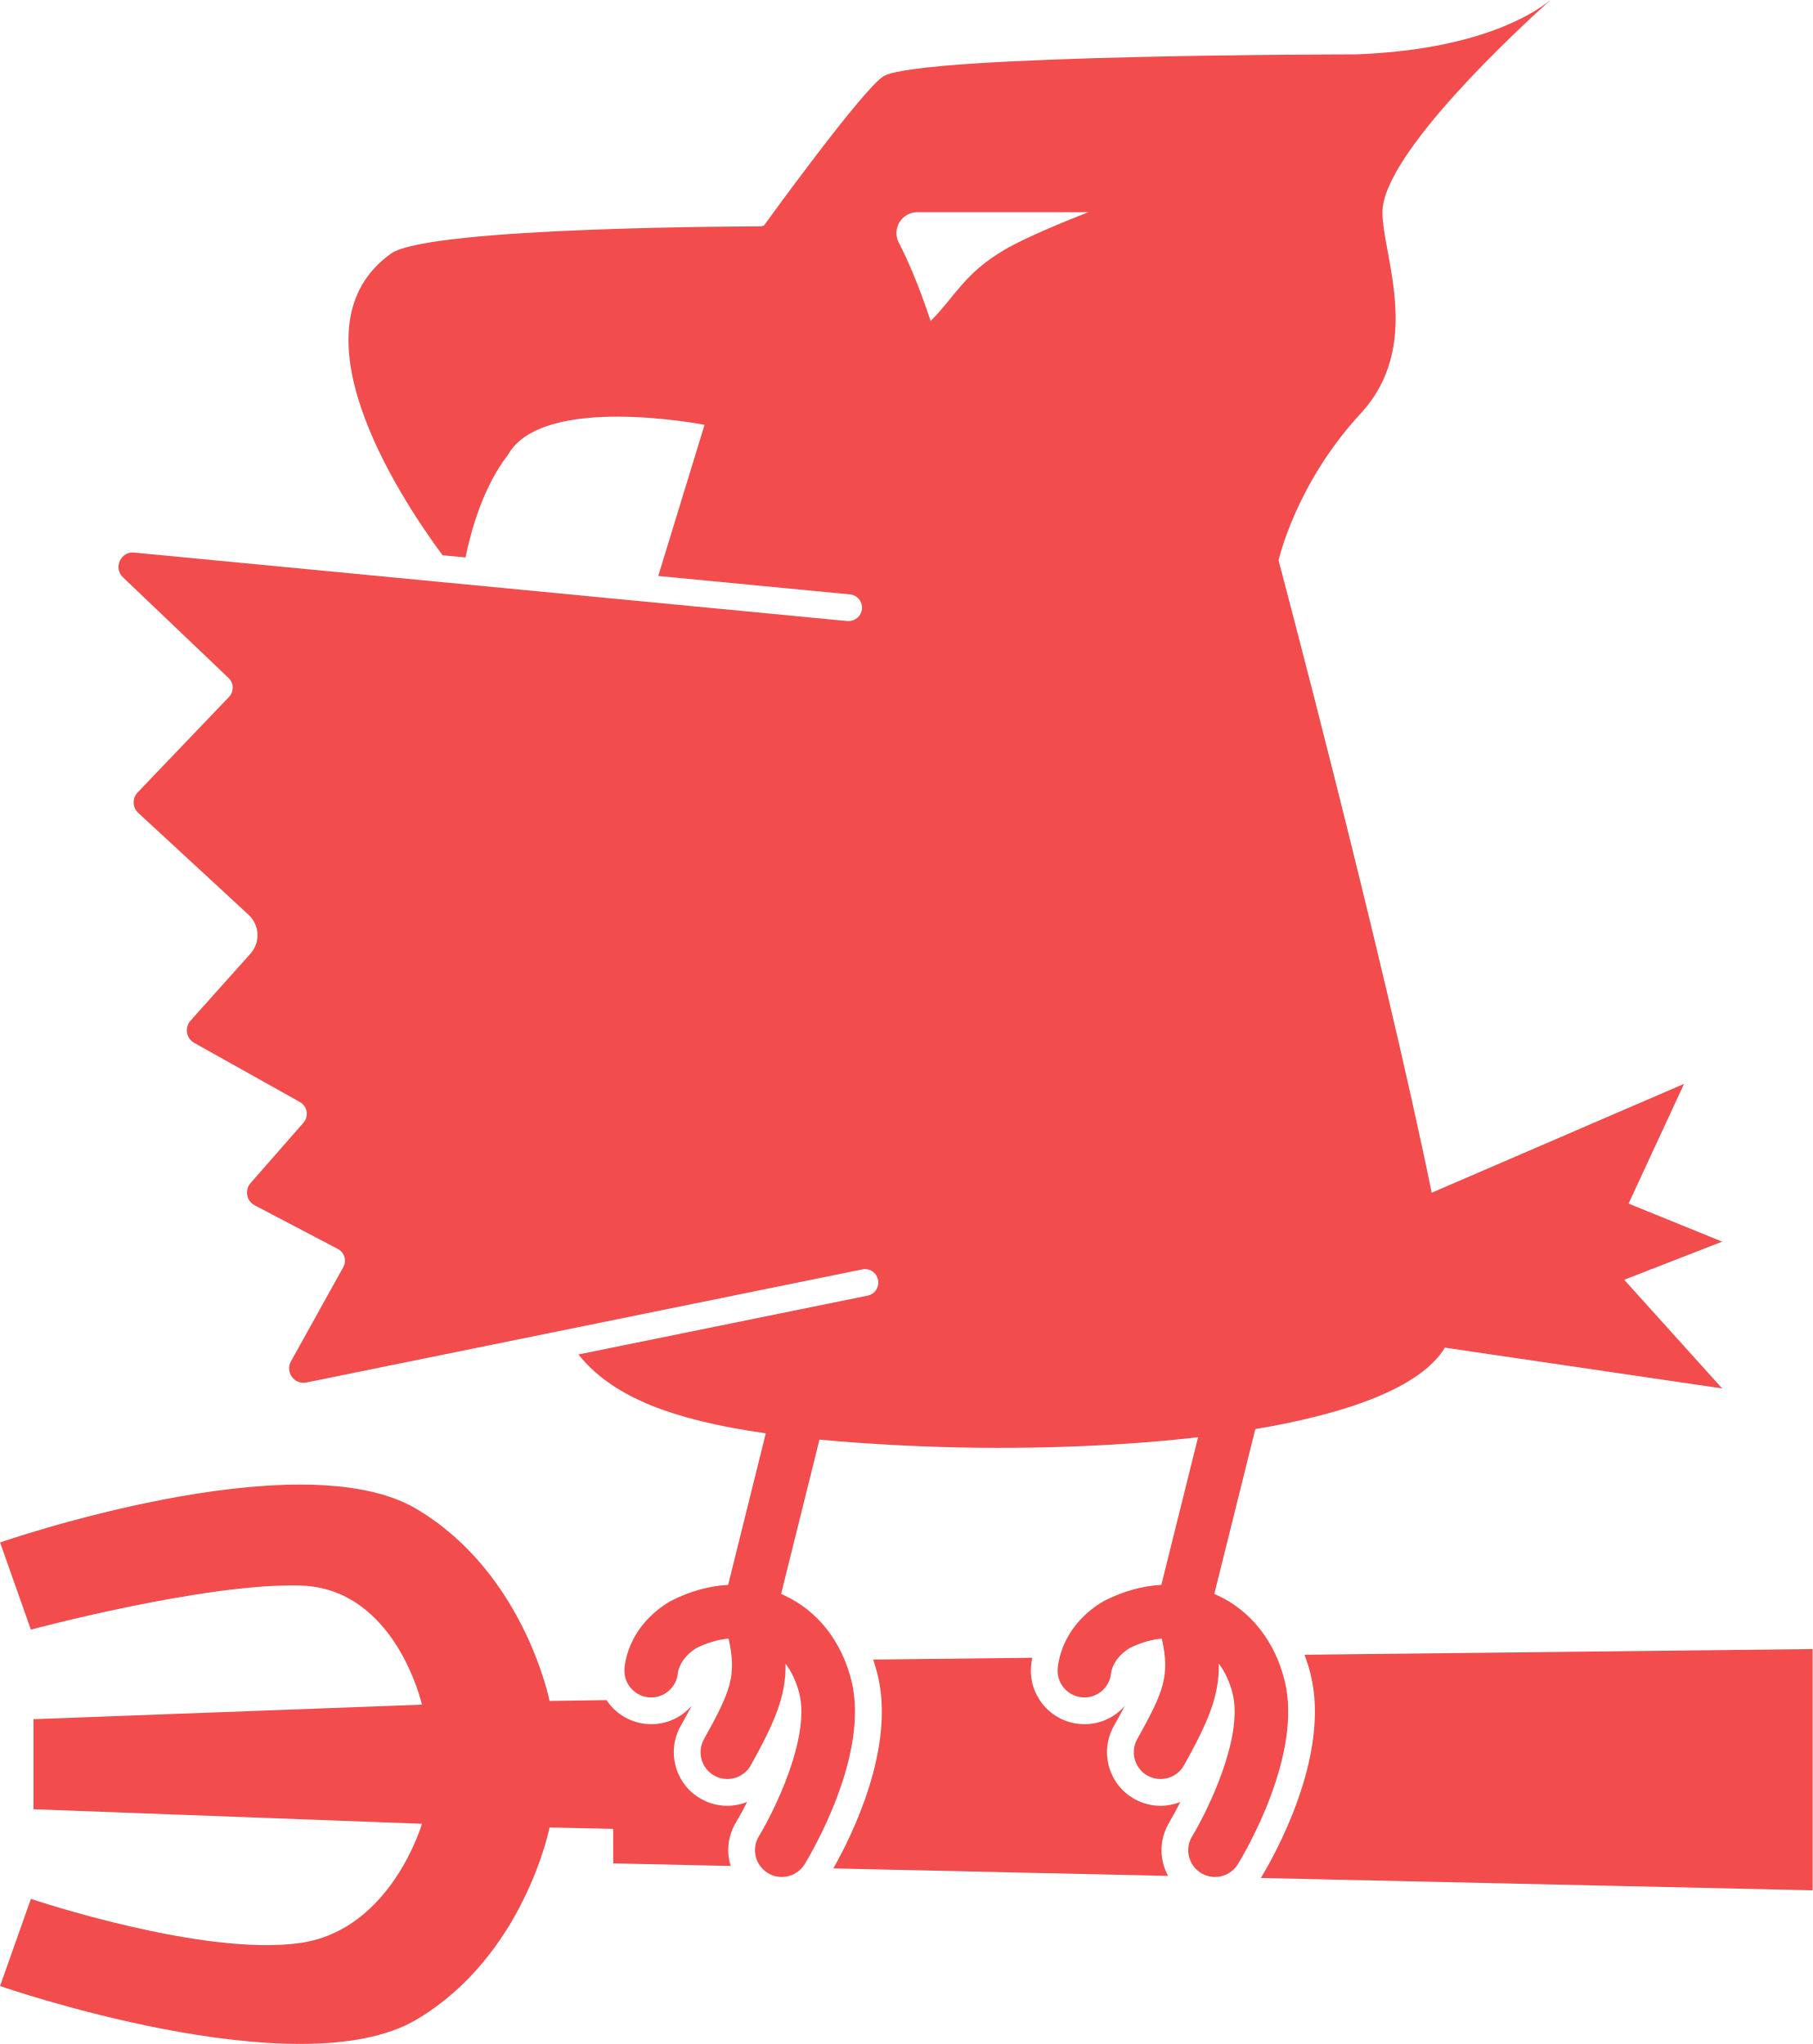
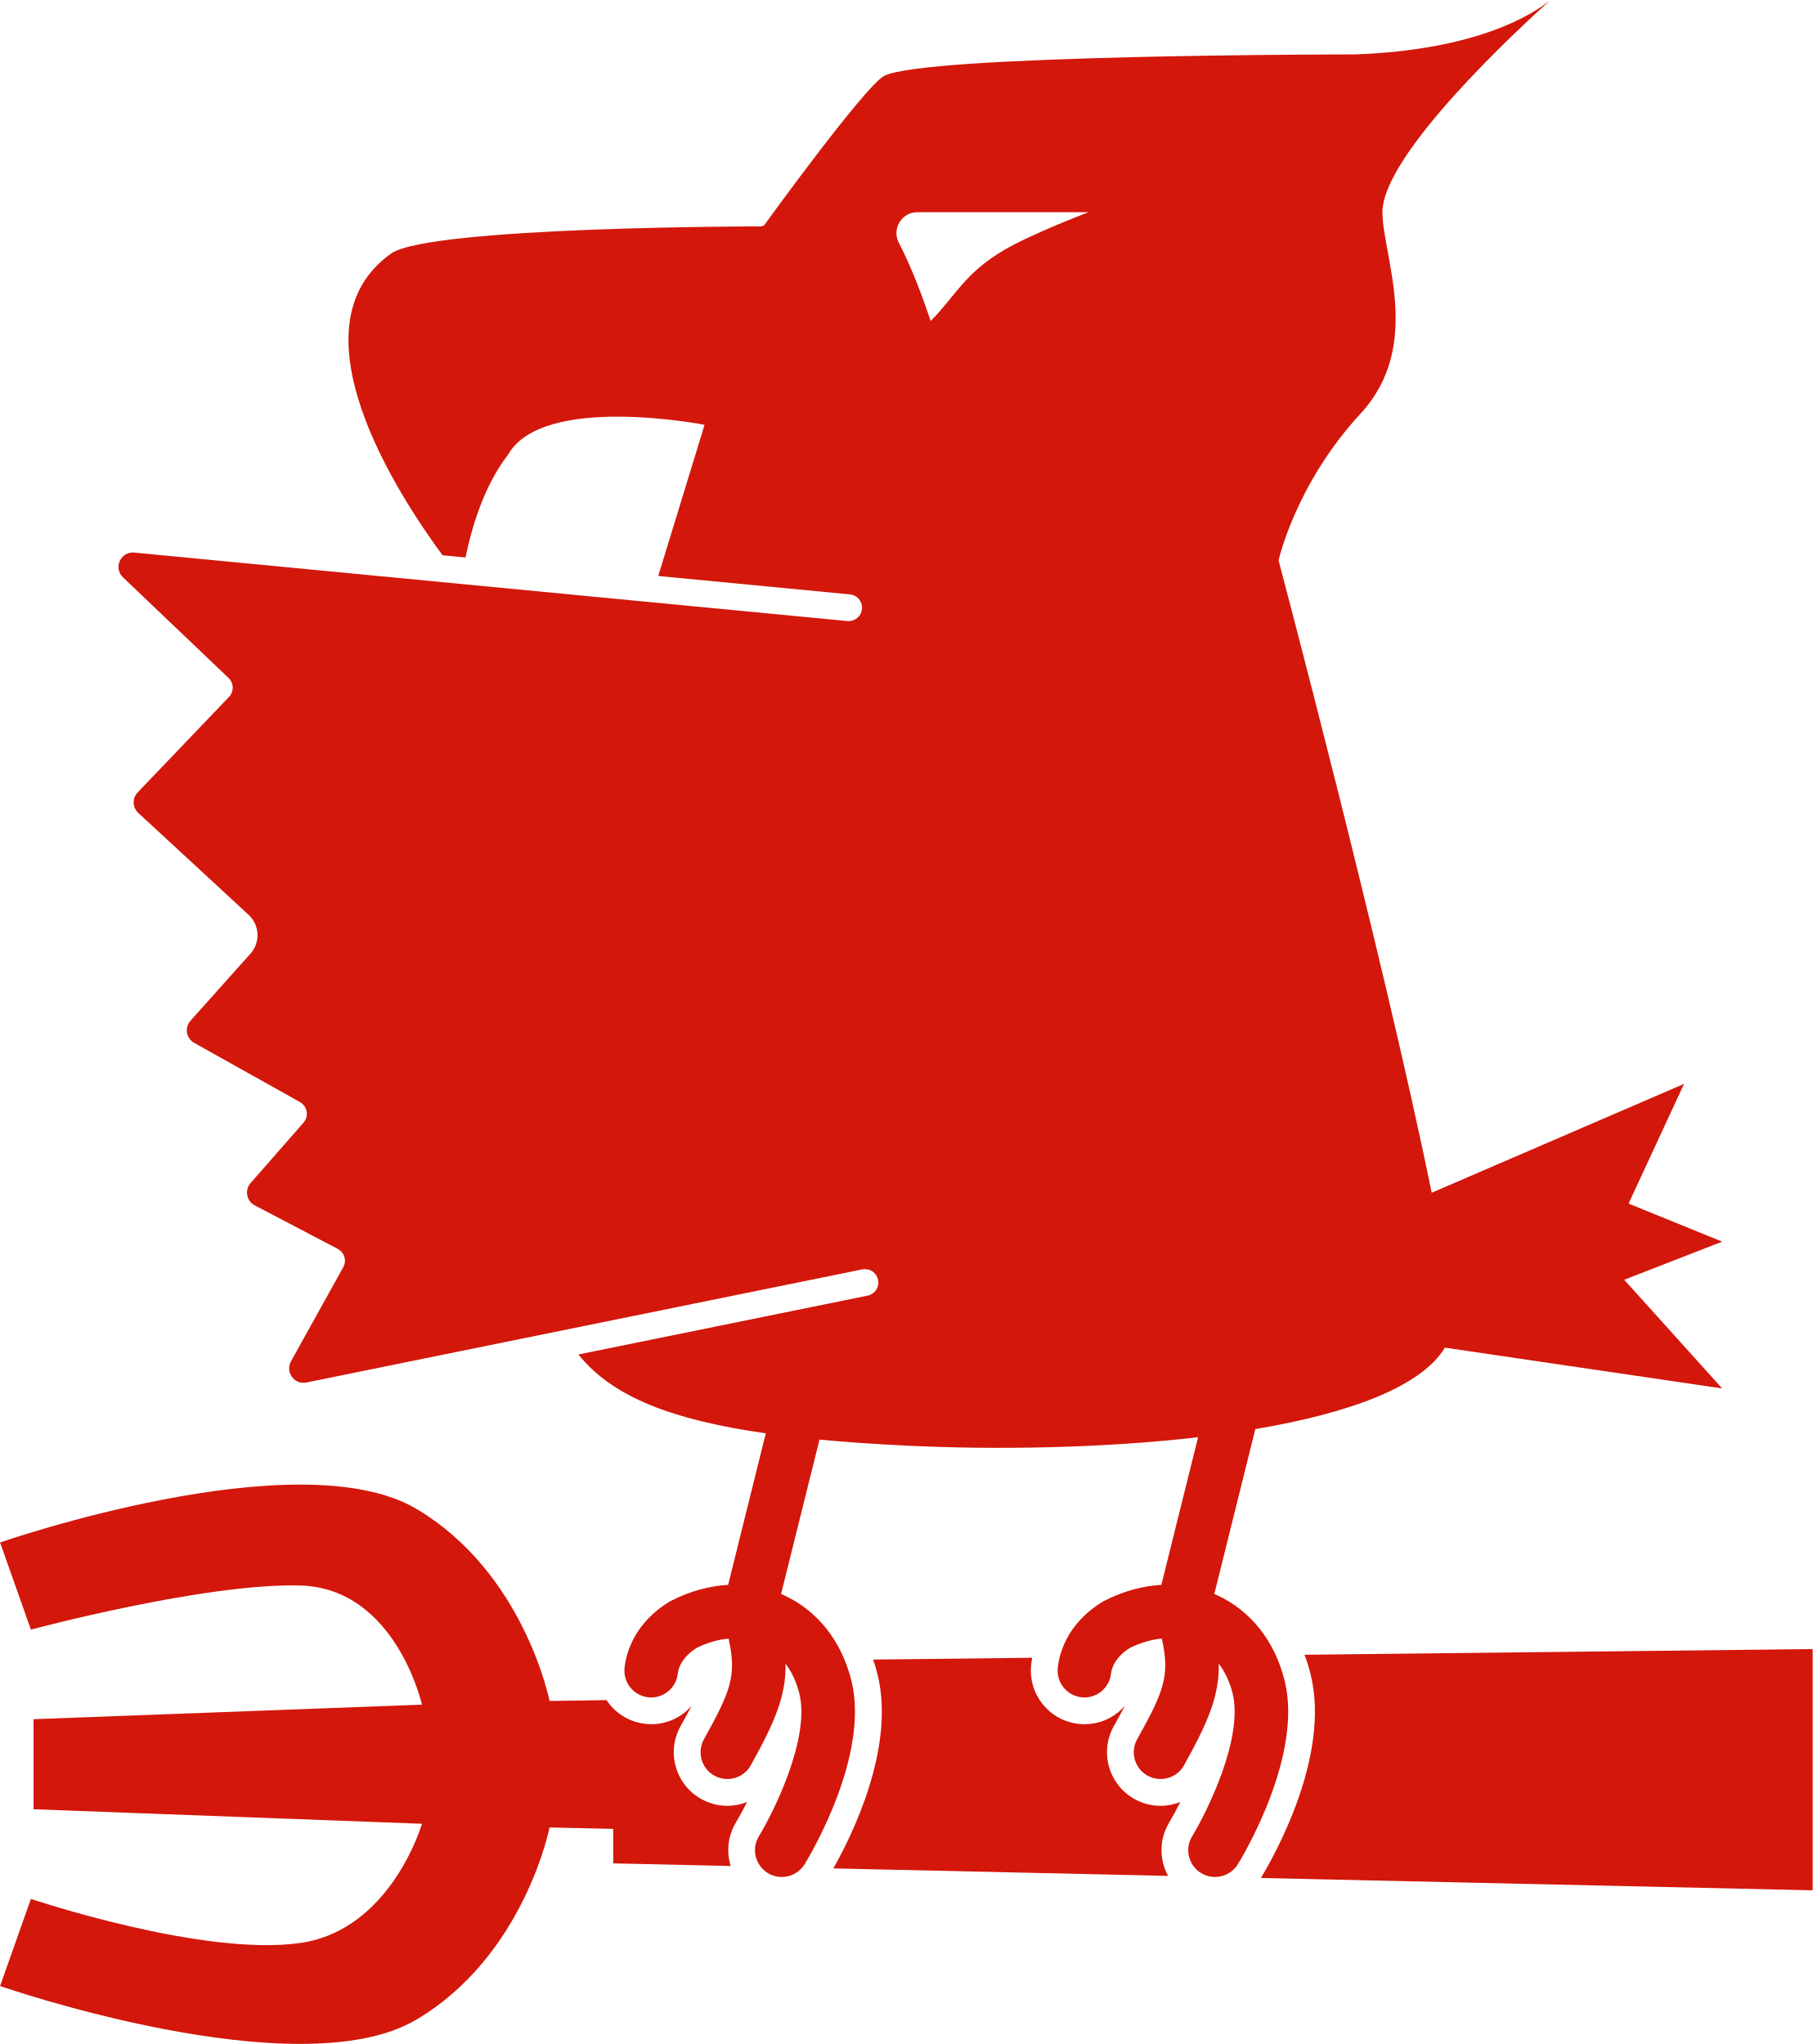
<svg xmlns="http://www.w3.org/2000/svg" id="_レイヤー_2" data-name="レイヤー 2" viewBox="0 0 270.5 305.09">
  <defs>
    <style>
      .cls-1 {
-         fill: #f24c4c;
+         fill: #d3170b;
      }

      .cls-1, .cls-2 {
        stroke-width: 0px;
      }

      .cls-2 {
        fill: none;
      }
    </style>
  </defs>
  <g id="_レイヤー_1-2" data-name="レイヤー 1">
    <g>
      <g>
        <g>
          <path class="cls-1" d="M118.37,277.2l-3.41-2.08c.08-.14,8.47-14.03,6.26-22.84-1.02-4.1-3.42-7.2-6.75-8.73-3.39-1.56-7.46-1.33-11.46.66-3.17,1.93-3.75,4.38-3.85,5.36l-3.98-.41c.16-1.58,1.06-5.55,5.83-8.41l.13-.07c5.13-2.57,10.46-2.83,14.99-.75,4.45,2.05,7.63,6.09,8.96,11.39,2.61,10.44-6.35,25.27-6.73,25.89Z" />
          <path class="cls-1" d="M110.29,262.51l-3.5-1.95c4.84-8.7,5.51-10.94,3.07-19.6l3.85-1.08c2.77,9.87,1.76,13.31-3.43,22.63Z" />
          <rect class="cls-1" x="100.64" y="223.52" width="29.77" height="4" transform="translate(-131.2 283.23) rotate(-76.04)" />
        </g>
        <path class="cls-1" d="M109.84,271.99c.53-.88,1.09-1.9,1.65-3.02-.94.37-1.94.57-2.95.57-1.32,0-2.65-.33-3.88-1.01-3.86-2.15-5.25-7.02-3.1-10.88.65-1.17,1.2-2.17,1.67-3.06-1.65,1.91-4.17,3.01-6.87,2.72-2.48-.26-4.58-1.62-5.85-3.55l-8.5.13s-3.76-19.13-19.87-28.67c-17.64-10.45-62.13,5.01-62.13,5.01l4.6,13.01s26.08-7.01,40.27-6.58c14.19.44,18.09,17.78,18.09,17.78l-57.97,2.17v13.44l57.97,2.17s-4.57,15.8-18.09,17.78c-14.48,2.13-40.27-6.57-40.27-6.57l-4.6,13.01s44.49,15.46,62.13,5.01c16.11-9.54,19.87-28.68,19.87-28.68l9.5.21v5.15l17.53.39c-.66-2.12-.44-4.5.81-6.54Z" />
      </g>
      <g>
        <g>
          <path class="cls-1" d="M183.02,277.2l-3.41-2.08c.08-.14,8.47-14.03,6.26-22.84-1.02-4.1-3.42-7.2-6.75-8.73-3.39-1.56-7.46-1.33-11.46.66-3.17,1.93-3.75,4.38-3.85,5.36l-3.98-.41c.16-1.58,1.06-5.55,5.83-8.41l.13-.07c5.13-2.57,10.46-2.83,14.99-.75,4.45,2.05,7.63,6.09,8.96,11.39,2.61,10.44-6.35,25.27-6.73,25.89Z" />
          <path class="cls-1" d="M174.94,262.51l-3.5-1.95c4.84-8.7,5.51-10.94,3.07-19.6l3.85-1.08c2.77,9.87,1.76,13.31-3.43,22.63Z" />
          <rect class="cls-1" x="165.29" y="223.52" width="29.77" height="4" transform="translate(-82.15 345.98) rotate(-76.04)" />
        </g>
        <g>
          <path class="cls-1" d="M270.5,246.14l-75.83.85c.35.93.66,1.88.9,2.87,3.08,12.33-5.59,27.45-7.41,30.45l82.34,1.84v-36Z" />
          <path class="cls-1" d="M174.49,271.99c.53-.88,1.09-1.9,1.65-3.02-.94.37-1.94.57-2.95.57-1.32,0-2.65-.33-3.88-1.01-3.86-2.15-5.25-7.02-3.1-10.88.65-1.17,1.2-2.17,1.67-3.06-1.65,1.91-4.17,3.01-6.87,2.72-4.4-.45-7.59-4.39-7.13-8.78.03-.31.08-.68.16-1.09l-23.74.27c.24.7.46,1.41.64,2.15,2.74,10.96-3.81,24.13-6.58,29.02l49.95,1.12c-1.32-2.43-1.35-5.47.19-8Z" />
        </g>
      </g>
      <g>
        <path class="cls-2" d="M162.44,31.67s-8.53,3.25-12.6,5.65c-5.98,3.53-7.3,6.94-10.96,10.59-1.83-5.49-3.46-9.2-4.75-11.68-1.08-2.08.43-4.56,2.78-4.56h25.53Z" />
        <path class="cls-2" d="M105.14,63.41l-6.91,22.56-28.76-2.76c.8-3.94,2.6-10.52,6.34-15.33,5.19-9.21,29.33-4.47,29.33-4.47Z" />
        <path class="cls-1" d="M257,185.33l-13.97-5.68,8.28-17.87-37.66,16.25c-7.34-35.97-22.85-94.38-22.85-94.38,0,0,2.5-11.37,12.25-21.93,9.39-10.18,3.25-23.55,3.25-30.05,0-8.65,20.48-27.54,25.08-31.67-2.56,2.09-10.87,7.46-29.14,8.12,0,0-64.67,0-70.35,3.24-3,1.71-17.89,22.31-17.89,22.31l-.42.12s-49.54,0-55.23,4.06c-15.19,10.85.76,35.63,7.69,45.03l3.43.33c.8-3.94,2.6-10.52,6.34-15.33,5.19-9.21,29.33-4.47,29.33-4.47l-6.91,22.56,28.6,2.75c1.1.1,1.9,1.08,1.8,2.18-.1,1.02-.94,1.78-1.94,1.8-.08,0-.16.01-.24,0l-106.41-10.22c-2.03-.2-3.17,2.28-1.69,3.69l15.76,15.03c.38.36.61.87.62,1.4,0,.53-.19,1.04-.56,1.43l-13.63,14.25c-.83.87-.79,2.25.1,3.06l16.45,15.2c1.67,1.54,1.79,4.12.28,5.81l-8.94,10c-.92,1.03-.65,2.64.55,3.31l15.79,8.84c.52.3.89.81.99,1.41.1.59-.07,1.2-.46,1.65l-7.91,9.03c-.91,1.05-.61,2.68.62,3.32l12.39,6.5c.48.25.84.68.99,1.19.16.52.1,1.08-.17,1.55l-7.8,14.05c-.89,1.6.51,3.52,2.31,3.15l82.95-16.88c.11-.03.23-.04.35-.04.95-.03,1.81.63,2,1.6.22,1.08-.47,2.14-1.56,2.36l-43.15,8.78c.18.21.34.42.52.63,4.9,5.63,13.17,9.11,27.44,11.14l-5.62,22.62c-2.77.15-5.62.92-8.4,2.32l-.27.14c-5.55,3.33-6.6,8.05-6.79,9.93-.23,2.19,1.36,4.16,3.56,4.39s4.16-1.37,4.39-3.57c.06-.52.42-2.31,2.83-3.81,1.6-.78,3.2-1.25,4.75-1.38,1.24,5.58.29,7.87-3.68,15.02-1.07,1.93-.38,4.36,1.55,5.44.62.34,1.28.5,1.94.5,1.41,0,2.77-.74,3.5-2.05,3.6-6.47,5.27-10.37,5.19-15.17.92,1.24,1.62,2.73,2.05,4.44,1.66,6.64-3.79,17.64-6.03,21.32-1.15,1.88-.55,4.34,1.33,5.49.65.4,1.37.59,2.08.59,1.35,0,2.67-.68,3.42-1.91,1-1.65,9.73-16.37,6.97-27.42-1.48-5.9-5.05-10.42-10.07-12.73l-.42-.18,5.73-23.04c4.03.38,8.44.68,13.28.91,13.39.64,29.16.36,43.22-1.27l-5.48,22.04c-2.77.15-5.62.92-8.4,2.32l-.27.14c-5.55,3.33-6.6,8.05-6.79,9.93-.23,2.19,1.37,4.16,3.56,4.39,2.2.23,4.17-1.37,4.39-3.57.06-.52.42-2.31,2.83-3.81,1.61-.78,3.21-1.25,4.75-1.38,1.24,5.58.3,7.87-3.68,15.02-1.07,1.93-.38,4.36,1.55,5.44.62.34,1.28.5,1.94.5,1.41,0,2.77-.74,3.5-2.05,3.6-6.47,5.28-10.37,5.19-15.18.93,1.24,1.63,2.74,2.06,4.45,1.65,6.64-3.8,17.64-6.03,21.32-1.16,1.88-.56,4.34,1.32,5.49.65.4,1.37.59,2.08.59,1.35,0,2.67-.68,3.42-1.91,1.01-1.65,9.73-16.37,6.97-27.42-1.48-5.9-5.05-10.42-10.07-12.73-.14-.06-.28-.12-.42-.18l6.12-24.61c13.72-2.32,24.69-6.2,28.29-12.16l41.38,6.09-14.62-16.22,14.62-5.69ZM149.84,37.32c-5.98,3.53-7.3,6.94-10.96,10.59-1.83-5.49-3.46-9.2-4.75-11.68-1.08-2.08.43-4.56,2.78-4.56h25.53s-8.53,3.25-12.6,5.65Z" />
      </g>
    </g>
  </g>
</svg>
